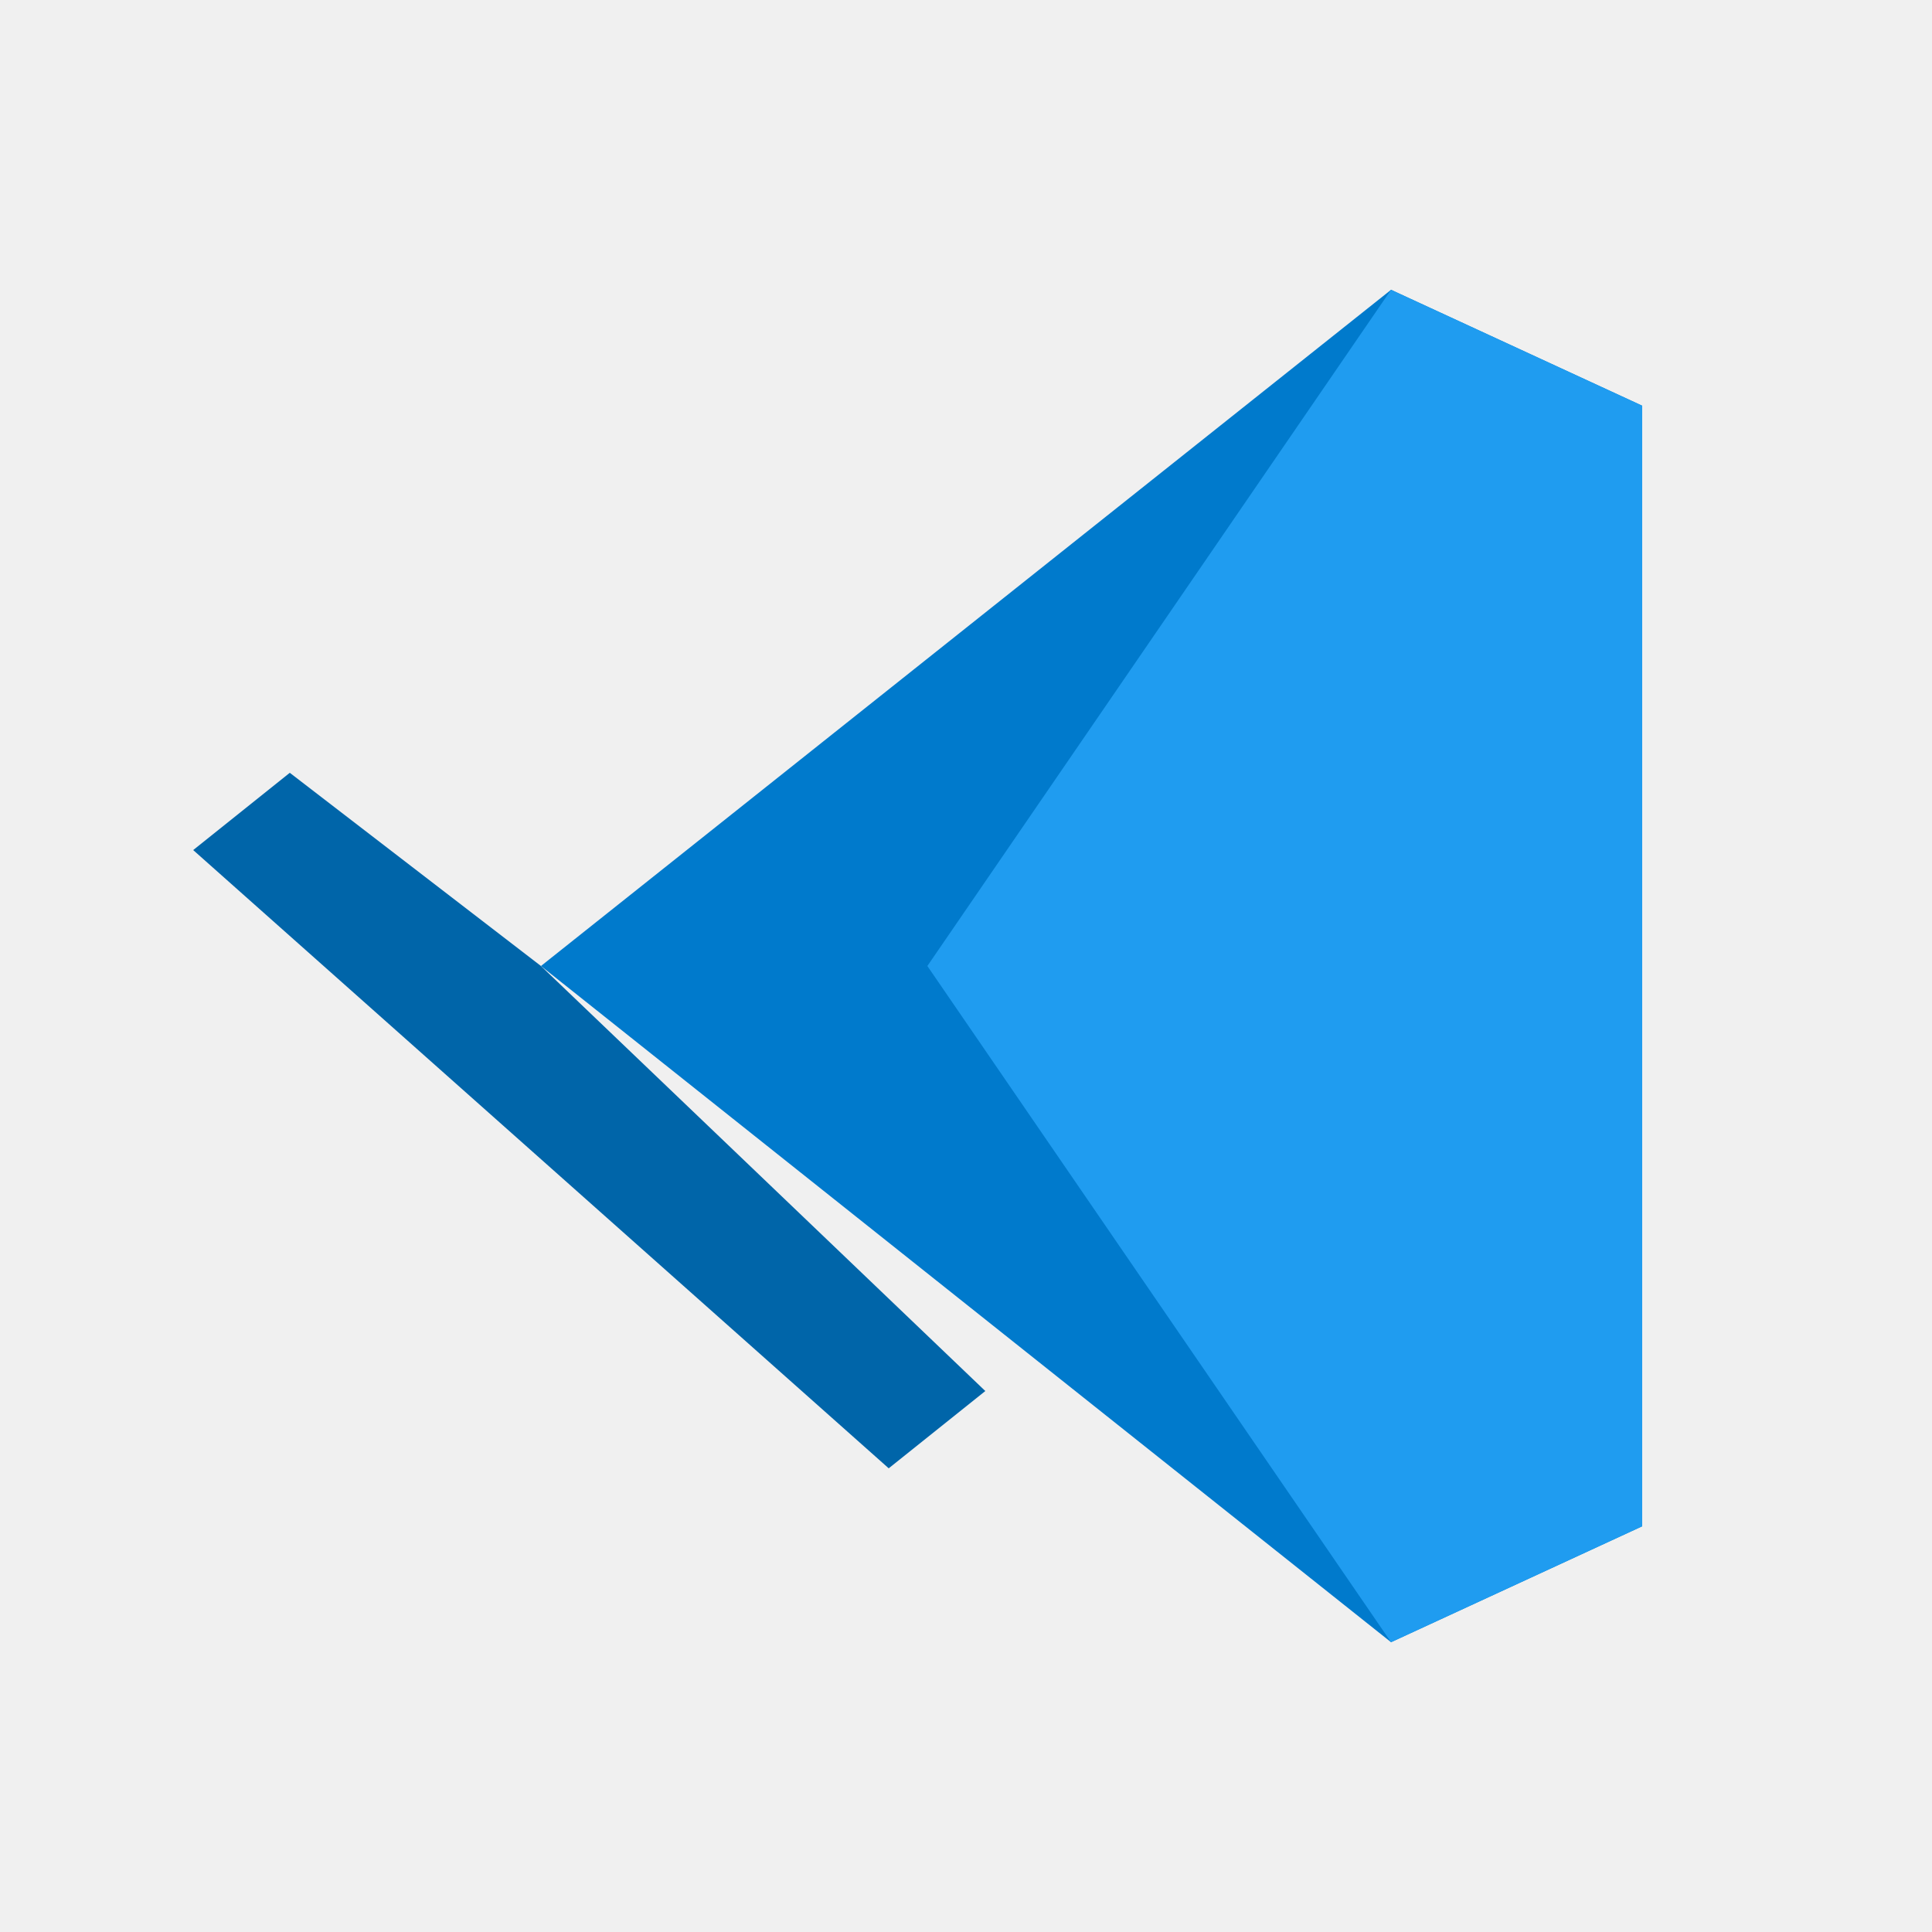
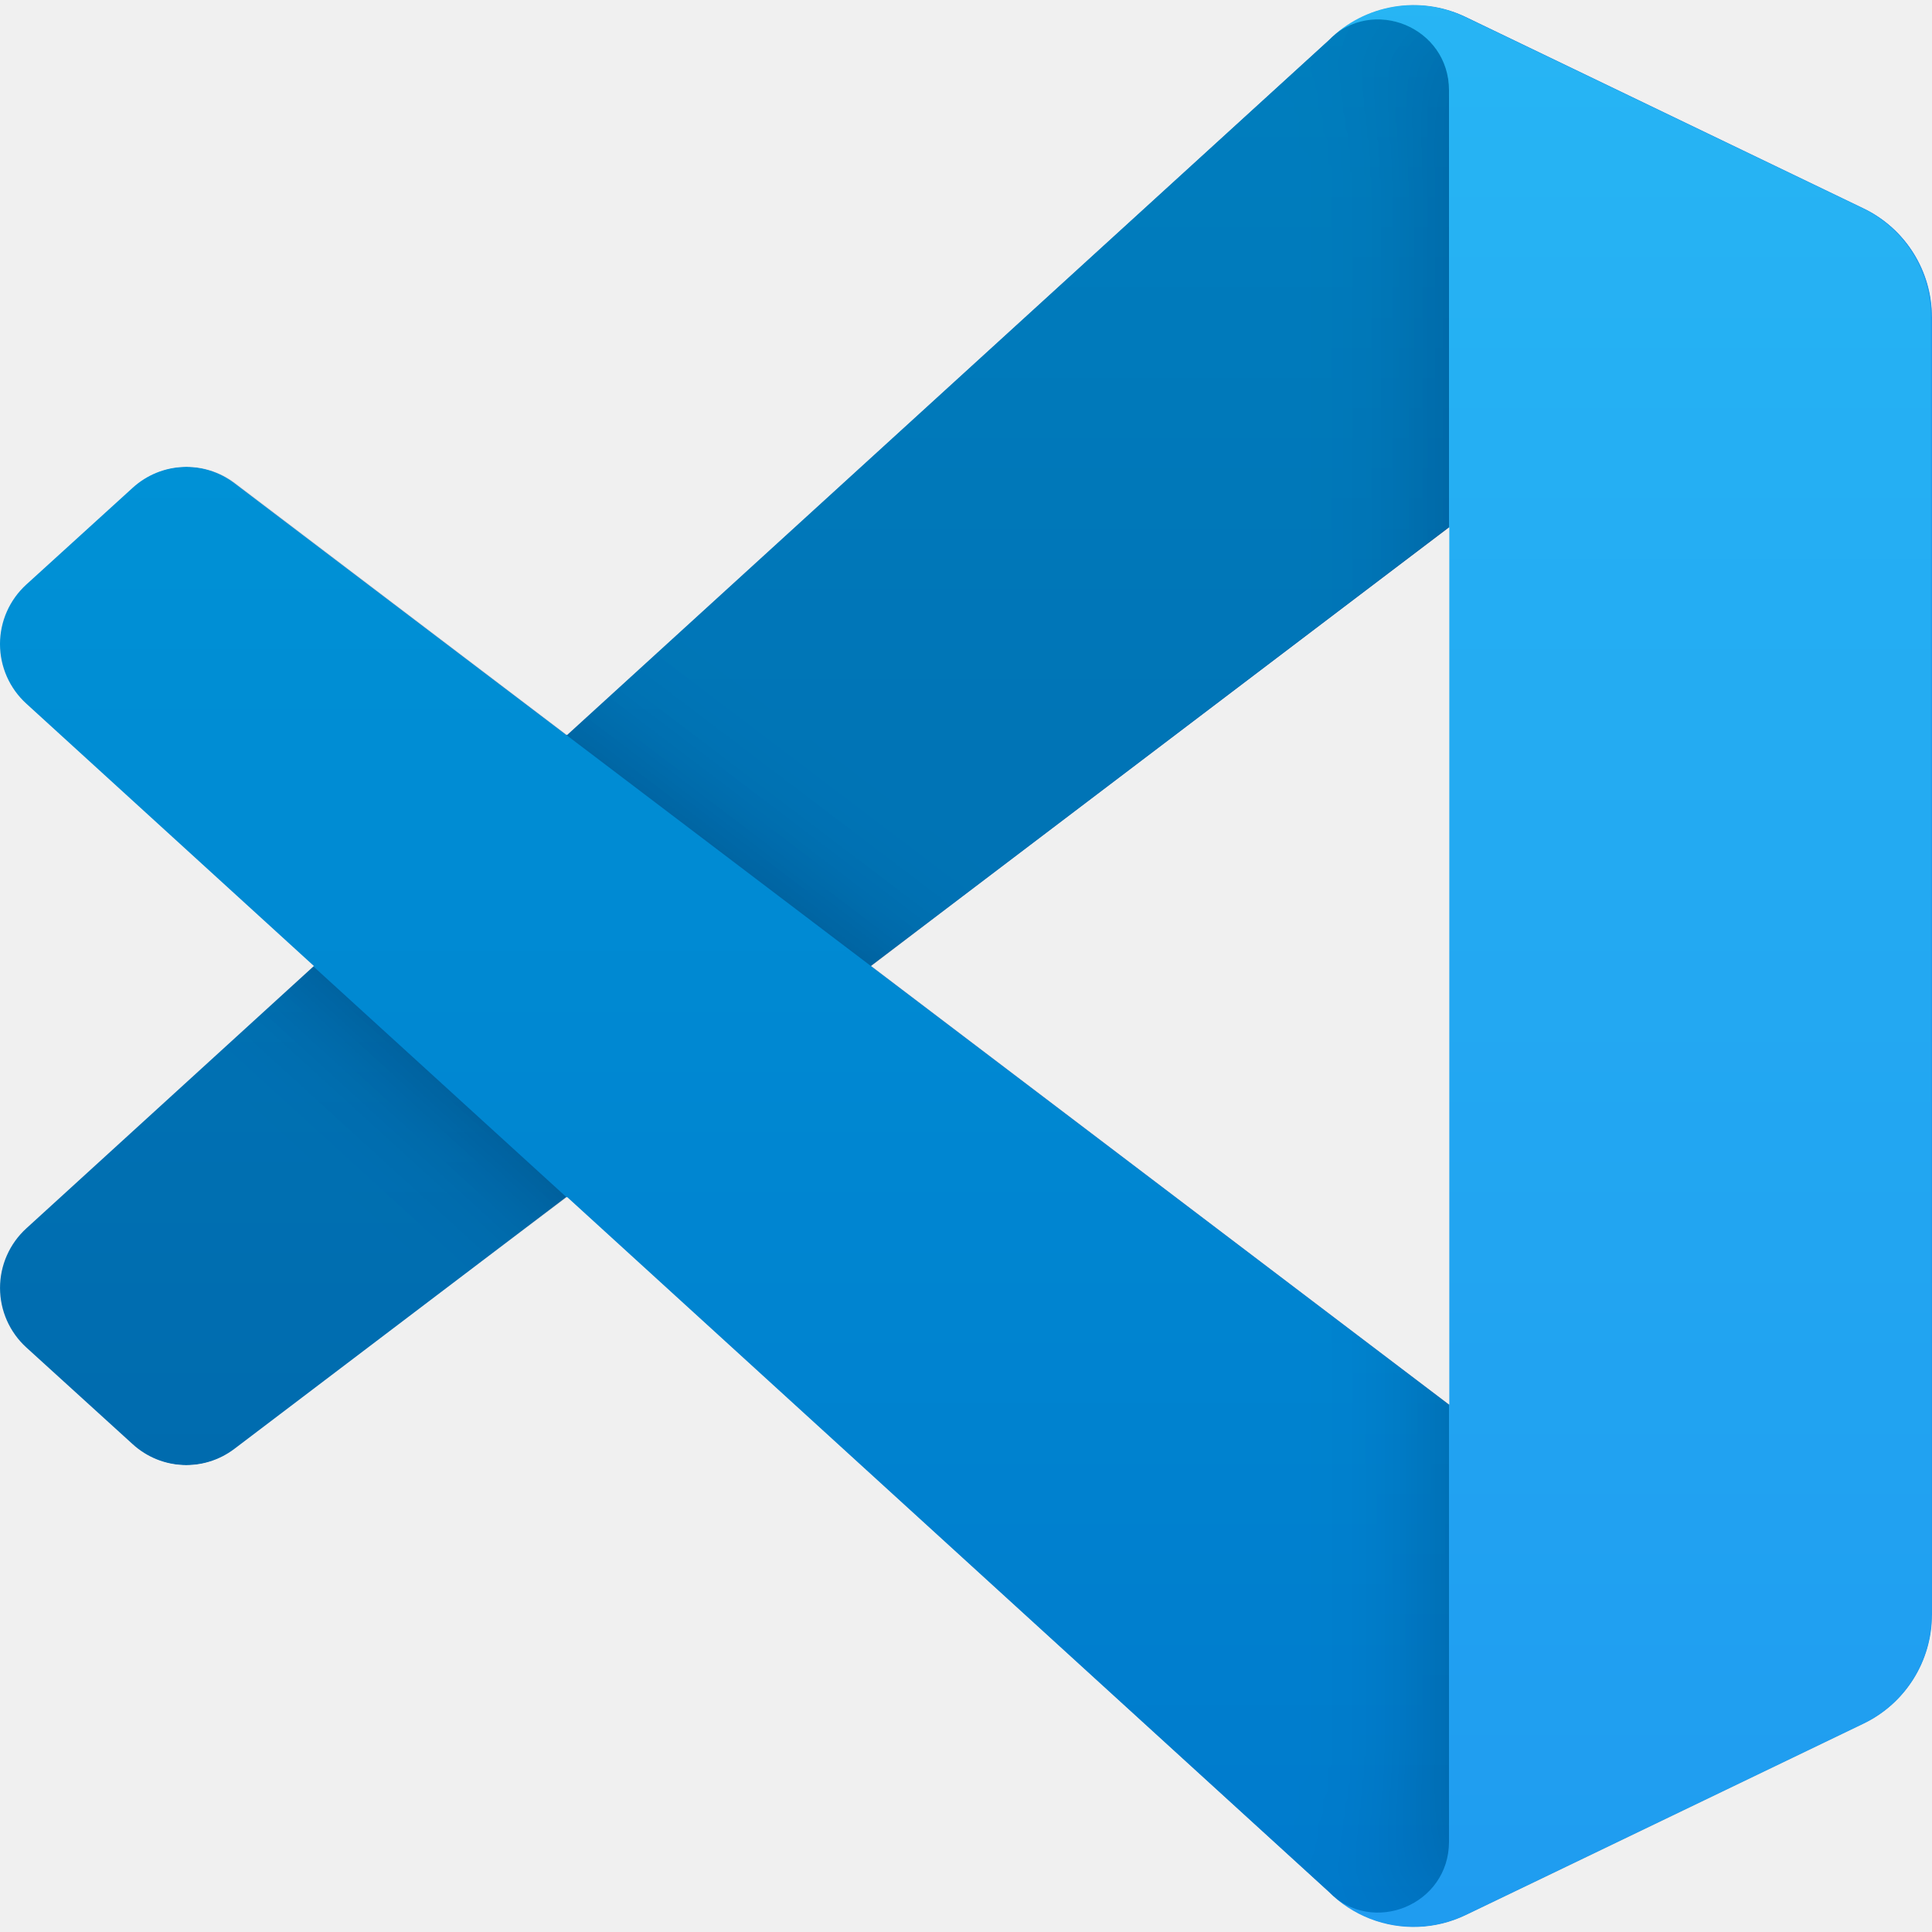
- <svg xmlns="http://www.w3.org/2000/svg" viewBox="0 0 100 100" width="100" height="100">
-   <path fill="#007ACC" d="M72 15L28 50l44 35 13-6V21l-13-6z" />
-   <path fill="#1F9CF0" d="M72 15l13 6v58l-13 6L48 50 72 15z" />
-   <path fill="#0065A9" d="M28 50L15 40l-5 4 18 16 18 16 5-4-23-22z" />
+ <svg xmlns="http://www.w3.org/2000/svg" viewBox="0 0 128 128">
+   <mask id="a" width="128" height="128" x="0" y="0" maskUnits="userSpaceOnUse" style="mask-type:alpha">
+     <path fill="#fff" fill-rule="evenodd" d="M90.767 127.126a7.968 7.968 0 0 0 6.35-.244l26.353-12.681a8 8 0 0 0 4.53-7.209V21.009a8 8 0 0 0-4.53-7.21L97.117 1.12a7.97 7.97 0 0 0-9.093 1.548l-50.45 46.026L15.6 32.013a5.328 5.328 0 0 0-6.807.302l-7.048 6.411a5.335 5.335 0 0 0-.006 7.888L20.796 64 1.74 81.387a5.336 5.336 0 0 0 .006 7.887l7.048 6.411a5.327 5.327 0 0 0 6.807.303l21.974-16.68 50.45 46.025a7.96 7.96 0 0 0 2.743 1.793Zm5.252-92.183L57.74 64l38.28 29.058V34.943Z" clip-rule="evenodd" />
+   </mask>
+   <g mask="url(#a)">
+     <path fill="#0065A9" d="M123.471 13.82 97.097 1.12A7.973 7.973 0 0 0 88 2.668L1.662 81.387a5.333 5.333 0 0 0 .006 7.887l7.052 6.411a5.333 5.333 0 0 0 6.811.303l103.971-78.875c3.488-2.646 8.498-.158 8.498 4.22v-.306a8.001 8.001 0 0 0-4.529-7.208Z" />
+     <g filter="url(#b)">
+       <path fill="#007ACC" d="m123.471 114.181-26.374 12.698A7.973 7.973 0 0 1 88 125.333L1.662 46.613a5.333 5.333 0 0 1 .006-7.887l7.052-6.411a5.333 5.333 0 0 1 6.811-.303l103.971 78.874c3.488 2.647 8.498.159 8.498-4.219v.306a8.001 8.001 0 0 1-4.529 7.208Z" />
+     </g>
+     <g filter="url(#c)">
+       <path fill="#1F9CF0" d="M97.098 126.882A7.977 7.977 0 0 1 88 125.333c2.952 2.952 8 .861 8-3.314V5.98c0-4.175-5.048-6.266-8-3.313a7.977 7.977 0 0 1 9.098-1.549L123.467 13.8A8 8 0 0 1 128 21.01v85.982a8 8 0 0 1-4.533 7.21l-26.369 12.681Z" />
+     </g>
+     <path fill="url(#d)" fill-rule="evenodd" d="M90.69 127.126a7.968 7.968 0 0 0 6.349-.244l26.353-12.681a8 8 0 0 0 4.53-7.21V21.009a8 8 0 0 0-4.53-7.21L97.039 1.12a7.97 7.97 0 0 0-9.093 1.548l-50.45 46.026-21.974-16.68a5.328 5.328 0 0 0-6.807.302l-7.048 6.411a5.336 5.336 0 0 0-.006 7.888L20.718 64 1.662 81.386a5.335 5.335 0 0 0 .006 7.888l7.048 6.411a5.328 5.328 0 0 0 6.807.303l21.975-16.681 50.45 46.026a7.959 7.959 0 0 0 2.742 1.793Zm5.252-92.184L57.662 64l38.28 29.057V34.943Z" clip-rule="evenodd" opacity="0.25" style="mix-blend-mode:overlay" />
+   </g>
+   <defs>
+     <filter id="b" width="144.744" height="113.408" x="-8.411" y="22.594" color-interpolation-filters="sRGB" filterUnits="userSpaceOnUse">
+       <feFlood flood-opacity="0" result="BackgroundImageFix" />
+       <feColorMatrix in="SourceAlpha" result="hardAlpha" values="0 0 0 0 0 0 0 0 0 0 0 0 0 0 0 0 0 0 127 0" />
+       <feOffset />
+       <feGaussianBlur stdDeviation="4.167" />
+       <feColorMatrix values="0 0 0 0 0 0 0 0 0 0 0 0 0 0 0 0 0 0 0.25 0" />
+       <feBlend in2="BackgroundImageFix" mode="overlay" result="effect1_dropShadow_1_36" />
+       <feBlend in="SourceGraphic" in2="effect1_dropShadow_1_36" result="shape" />
+     </filter>
+     <filter id="c" width="56.667" height="144.007" x="79.667" y="-8.004" color-interpolation-filters="sRGB" filterUnits="userSpaceOnUse">
+       <feFlood flood-opacity="0" result="BackgroundImageFix" />
+       <feColorMatrix in="SourceAlpha" result="hardAlpha" values="0 0 0 0 0 0 0 0 0 0 0 0 0 0 0 0 0 0 127 0" />
+       <feOffset />
+       <feGaussianBlur stdDeviation="4.167" />
+       <feColorMatrix values="0 0 0 0 0 0 0 0 0 0 0 0 0 0 0 0 0 0 0.25 0" />
+       <feBlend in2="BackgroundImageFix" mode="overlay" result="effect1_dropShadow_1_36" />
+       <feBlend in="SourceGraphic" in2="effect1_dropShadow_1_36" result="shape" />
+     </filter>
+     <linearGradient id="d" x1="63.922" x2="63.922" y1="0.33" y2="127.67" gradientUnits="userSpaceOnUse">
+       <stop stop-color="#fff" />
+       <stop offset="1" stop-color="#fff" stop-opacity="0" />
+     </linearGradient>
+   </defs>
</svg>
